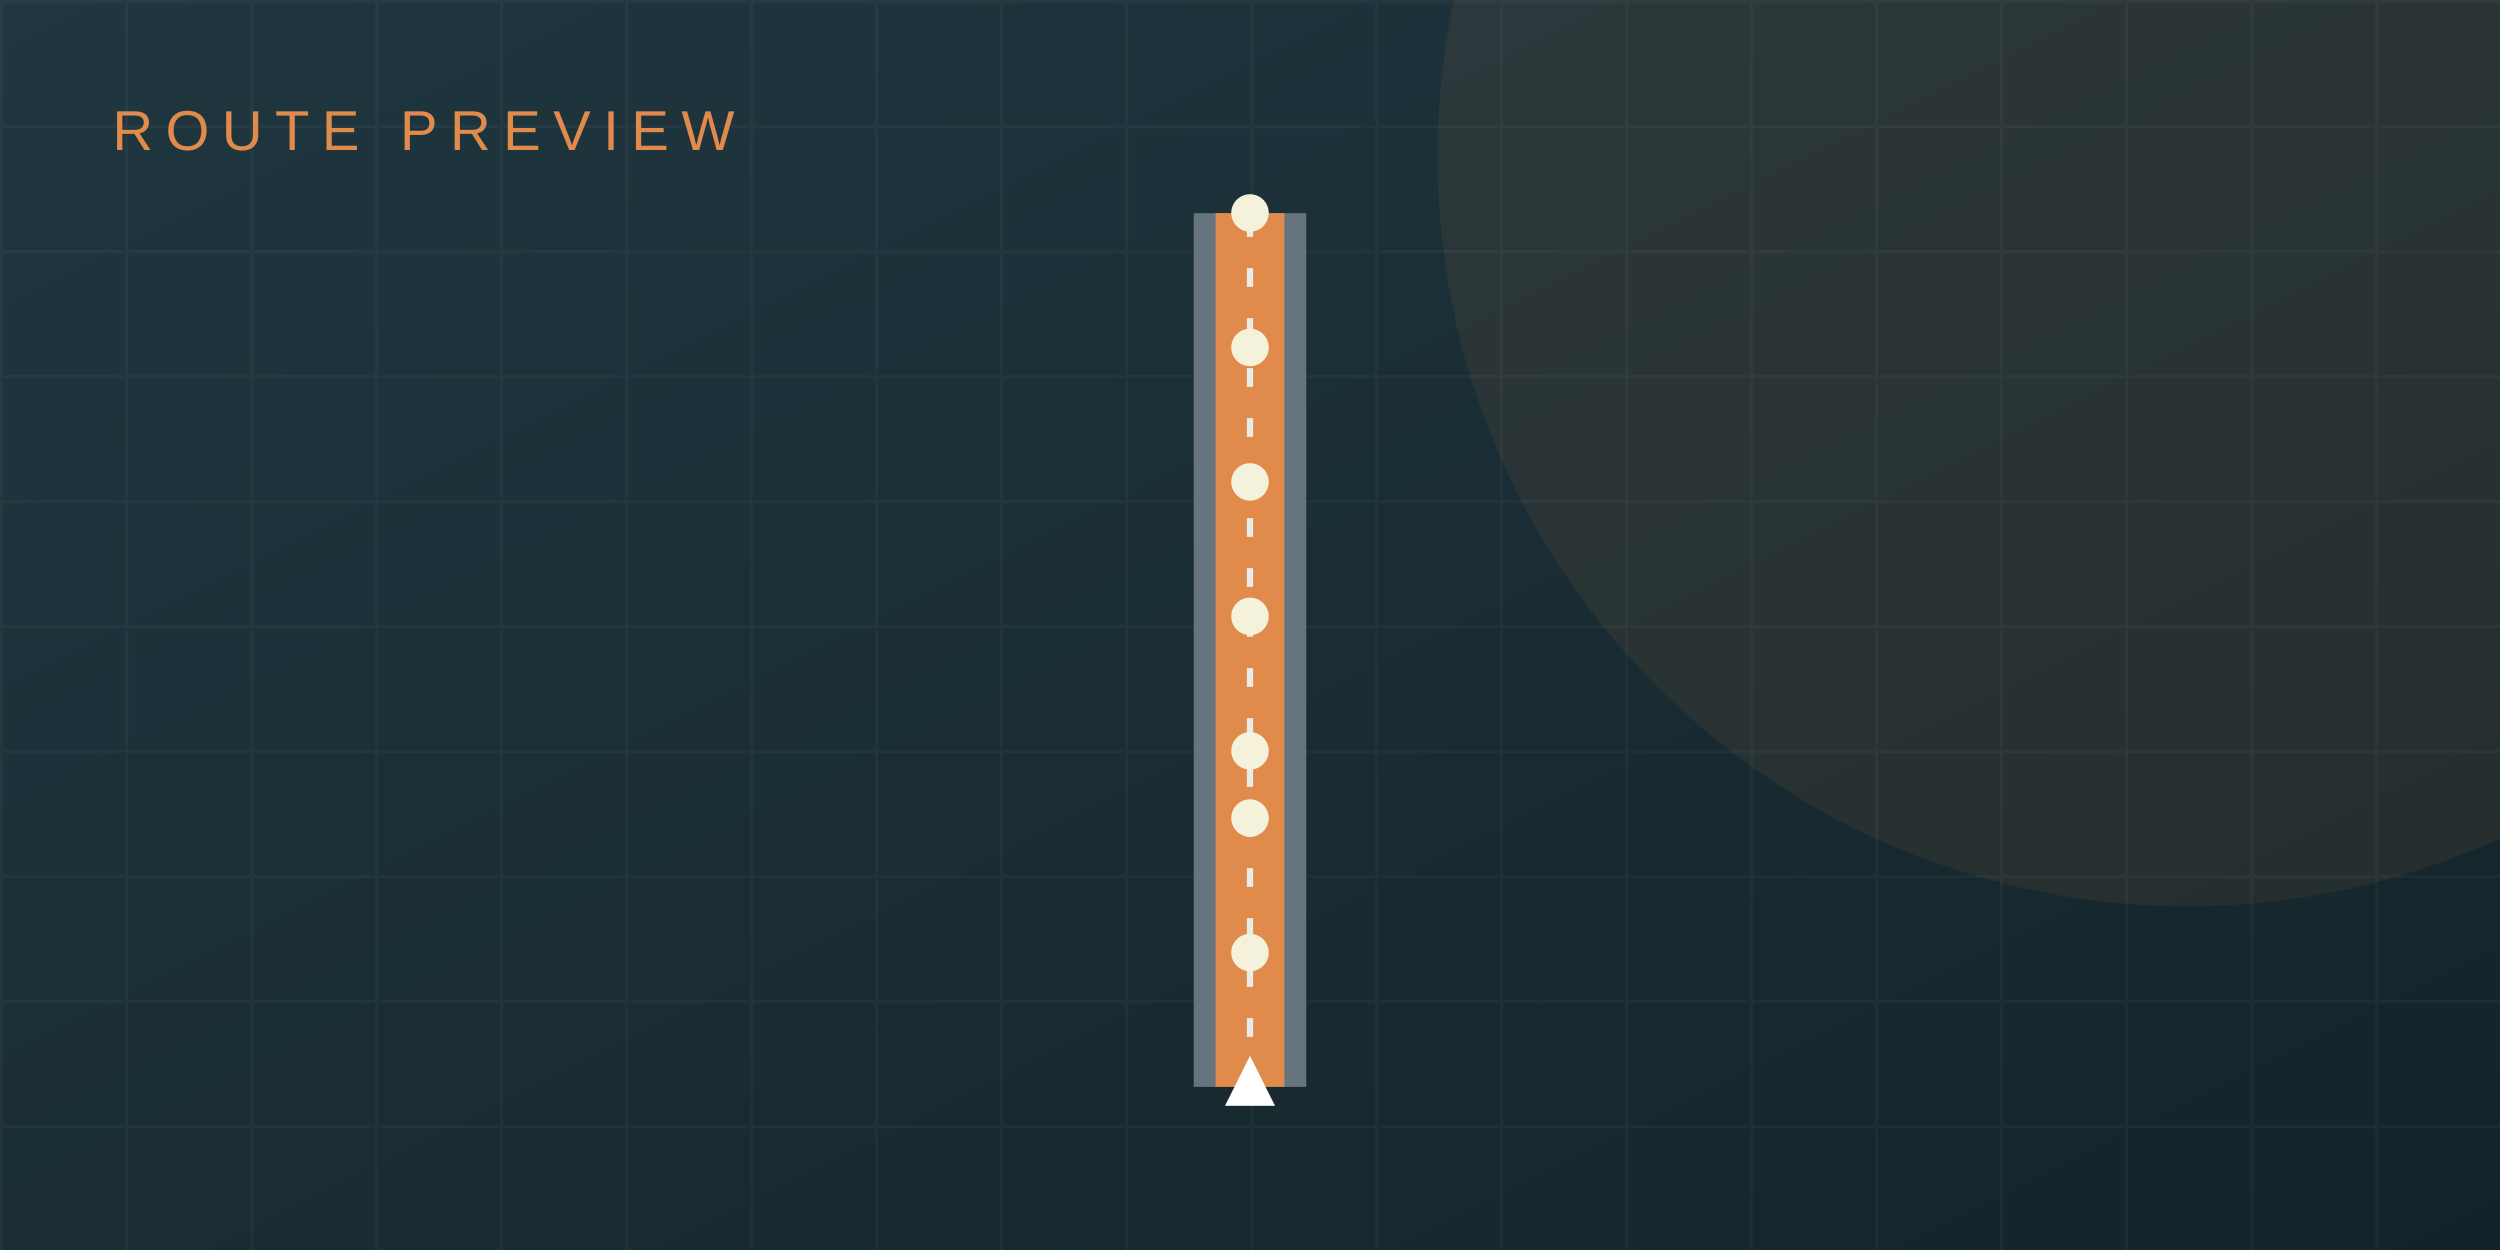
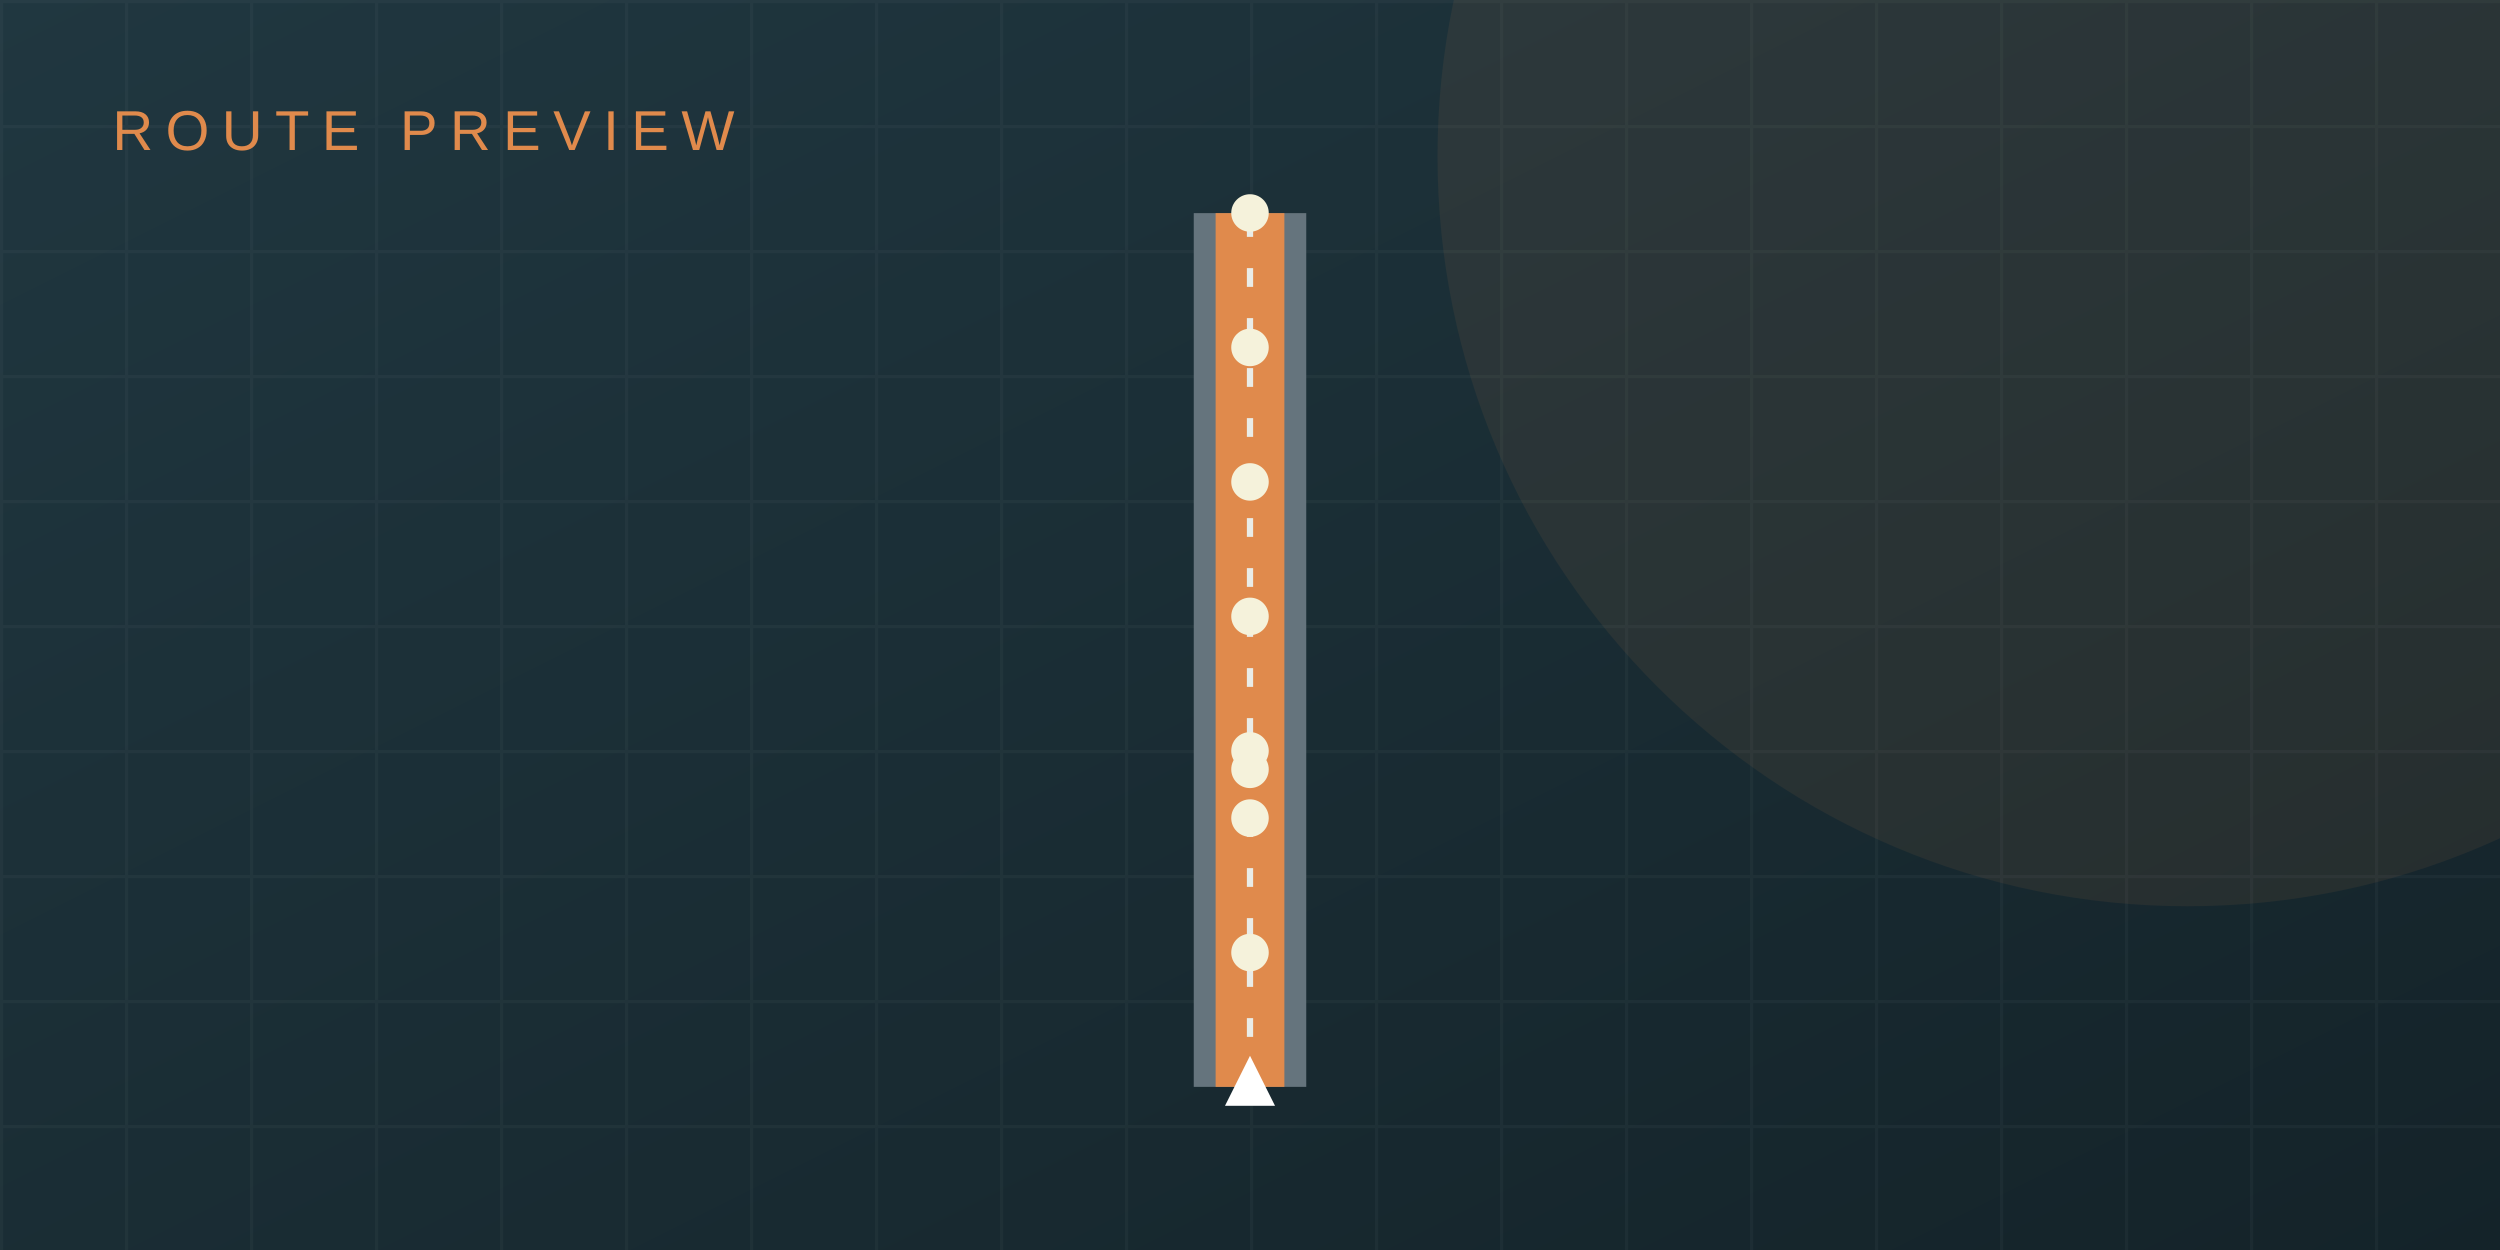
<svg xmlns="http://www.w3.org/2000/svg" width="400" height="200" viewBox="0 0 400 200">
  <defs>
    <pattern id="grid" width="20" height="20" patternUnits="userSpaceOnUse">
      <path d="M20 0H0V20" fill="none" stroke="#ffffff" stroke-opacity=".035" />
    </pattern>
    <linearGradient id="bg" x2="1" y2="1">
      <stop stop-color="#203740" />
      <stop offset="1" stop-color="#142329" />
    </linearGradient>
  </defs>
  <rect width="400" height="200" fill="url(#bg)" />
  <rect width="400" height="200" fill="url(#grid)" />
  <circle cx="350" cy="25" r="120" fill="#e08a4c" opacity=".08" />
-   <path d="M200.0 173.9 L200.0 152.4 L200.0 130.9 L200.0 120.1 L200.0 98.6 L200.0 77.1 L200.0 55.6 L200.0 34.1" fill="none" stroke="#65747d" stroke-width="18" stroke-linejoin="round" />
-   <path d="M200.0 173.9 L200.0 152.4 L200.0 130.9 L200.0 120.1 L200.0 98.6 L200.0 77.1 L200.0 55.6 L200.0 34.1" fill="none" stroke="#e08a4c" stroke-width="11" stroke-linejoin="round" />
-   <path d="M200.0 173.9 L200.0 152.4 L200.0 130.9 L200.0 120.1 L200.0 98.6 L200.0 77.1 L200.0 55.6 L200.0 34.1" fill="none" stroke="#e9ece8" stroke-width="1" stroke-dasharray="3 5" />
+   <path d="M200.0 173.9 L200.0 152.4 L200.0 130.9 L200.0 123.1 L200.0 120.1 L200.0 98.6 L200.0 77.1 L200.0 55.6 L200.0 34.1" fill="none" stroke="#65747d" stroke-width="18" stroke-linejoin="round" />
+   <path d="M200.0 173.9 L200.0 152.4 L200.0 130.9 L200.0 123.1 L200.0 120.1 L200.0 98.6 L200.0 77.1 L200.0 55.6 L200.0 34.1" fill="none" stroke="#e08a4c" stroke-width="11" stroke-linejoin="round" />
+   <path d="M200.0 173.9 L200.0 152.4 L200.0 130.9 L200.0 123.1 L200.0 120.1 L200.0 98.6 L200.0 77.1 L200.0 55.6 L200.0 34.1" fill="none" stroke="#e9ece8" stroke-width="1" stroke-dasharray="3 5" />
  <circle cx="200" cy="152.409" r="3" fill="#f5f2db" />
  <circle cx="200" cy="130.894" r="3" fill="#f5f2db" />
+   <circle cx="200" cy="123.095" r="3" fill="#f5f2db" />
  <circle cx="200" cy="120.136" r="3" fill="#f5f2db" />
  <circle cx="200" cy="98.621" r="3" fill="#f5f2db" />
  <circle cx="200" cy="77.106" r="3" fill="#f5f2db" />
  <circle cx="200" cy="55.591" r="3" fill="#f5f2db" />
  <circle cx="200" cy="34.076" r="3" fill="#f5f2db" />
  <path d="M200 168.924 l4 8 h-8Z" fill="white" />
  <text x="18" y="24" fill="#e08a4c" font-family="Arial,sans-serif" font-size="9" letter-spacing="2">ROUTE PREVIEW</text>
</svg>
